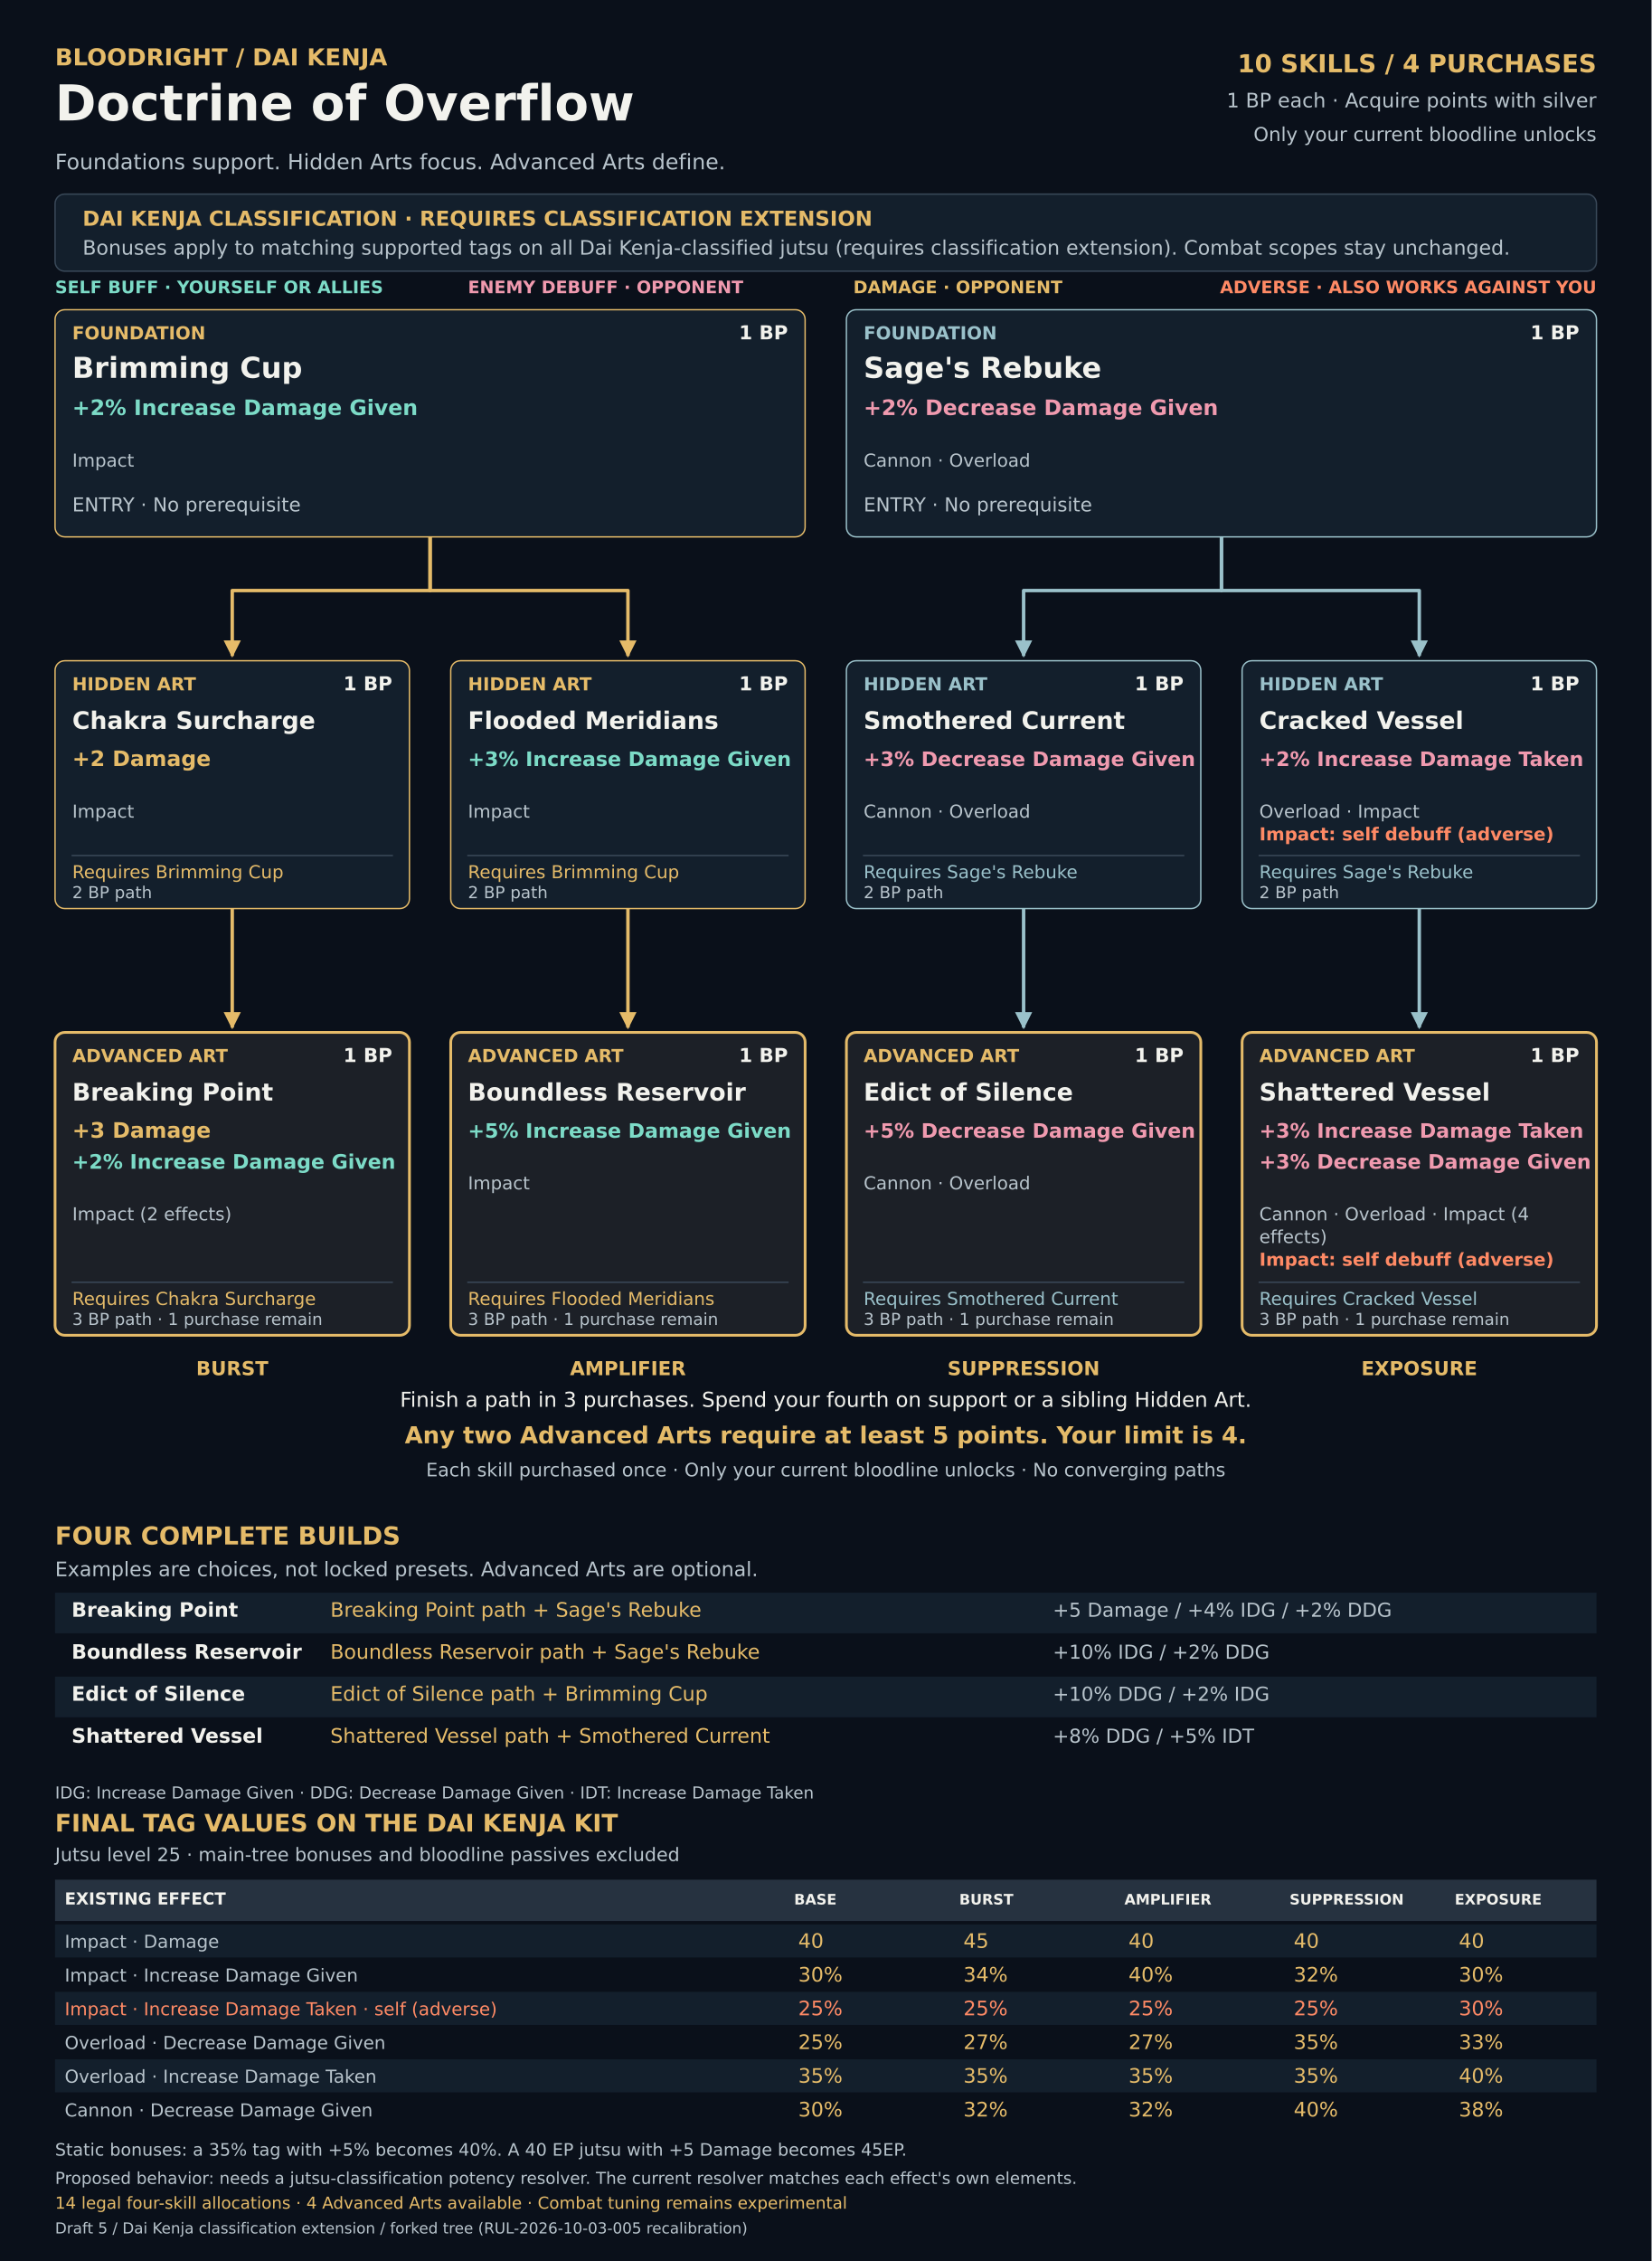
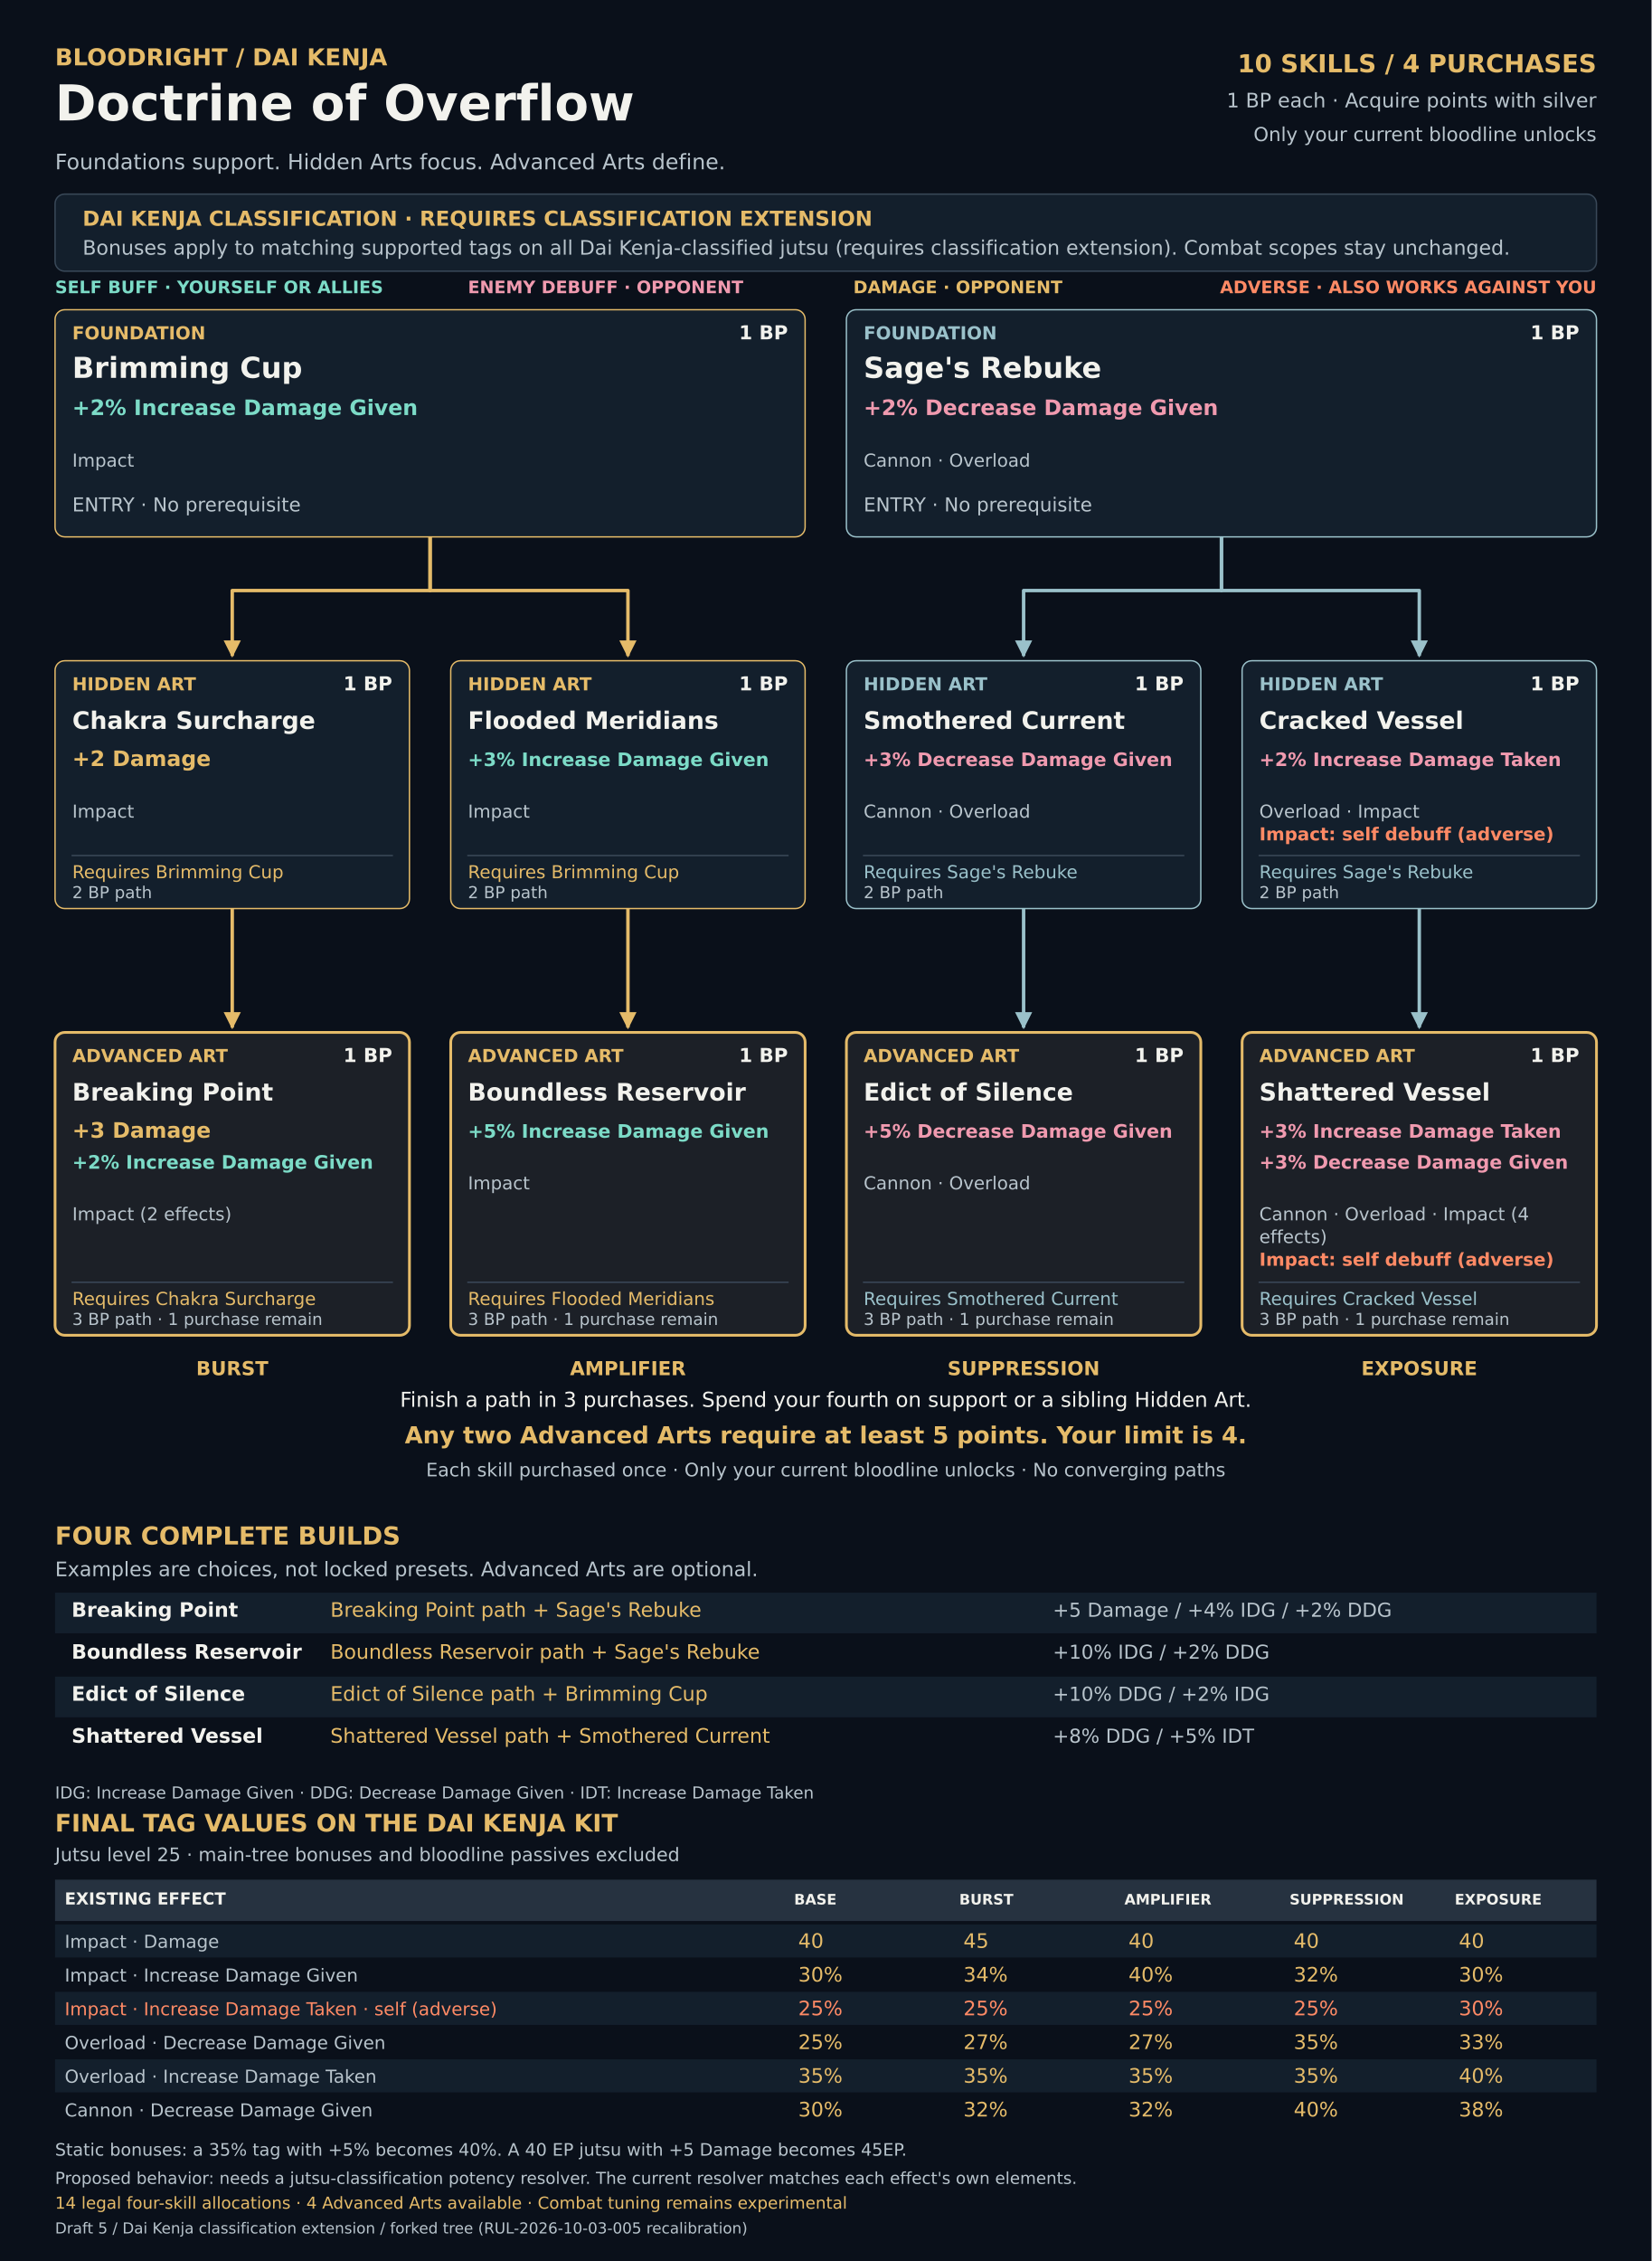
<svg xmlns="http://www.w3.org/2000/svg" width="2400" height="3285" viewBox="0 0 2400 3285" role="img" aria-labelledby="title desc">
  <defs>
    <marker id="arrow-0" viewBox="0 0 10 10" refX="9" refY="5" markerWidth="5" markerHeight="5" orient="auto">
      <path d="M0 0L10 5L0 10Z" fill="#e5bb69" />
    </marker>
    <marker id="arrow-1" viewBox="0 0 10 10" refX="9" refY="5" markerWidth="5" markerHeight="5" orient="auto">
      <path d="M0 0L10 5L0 10Z" fill="#9ac1ca" />
    </marker>
    <marker id="arrow-2" viewBox="0 0 10 10" refX="9" refY="5" markerWidth="5" markerHeight="5" orient="auto">
      <path d="M0 0L10 5L0 10Z" fill="#b8d98d" />
    </marker>
    <marker id="arrow-3" viewBox="0 0 10 10" refX="9" refY="5" markerWidth="5" markerHeight="5" orient="auto">
      <path d="M0 0L10 5L0 10Z" fill="#d9a6e0" />
    </marker>
  </defs>
  <g font-family="DejaVu Sans, sans-serif">
    <rect x="0" y="0" width="2400" height="3285" rx="0" fill="#0a101a" />
    <text x="80" y="95" font-size="34" font-weight="700" fill="#e5bb69" text-anchor="start">BLOODRIGHT / DAI KENJA</text>
    <text x="80" y="175" font-size="72" font-weight="700" fill="#f2f2ed" text-anchor="start">Doctrine of Overflow</text>
    <text x="80" y="246" font-size="31" font-weight="400" fill="#b8c4cc" text-anchor="start">Foundations support. Hidden Arts focus. Advanced Arts define.</text>
    <text x="2320" y="105" font-size="36" font-weight="700" fill="#e5bb69" text-anchor="end">10 SKILLS  /  4 PURCHASES</text>
    <text x="2320" y="156" font-size="29" font-weight="400" fill="#b8c4cc" text-anchor="end">1 BP each · Acquire points with silver</text>
    <text x="2320" y="205" font-size="28" font-weight="400" fill="#b8c4cc" text-anchor="end">Only your current bloodline unlocks</text>
    <rect x="80" y="282" width="2240" height="112" rx="14" fill="#131f2c" stroke="#394858" stroke-width="2" />
    <text x="120" y="328" font-size="30" font-weight="700" fill="#e5bb69" text-anchor="start">DAI KENJA CLASSIFICATION · REQUIRES CLASSIFICATION EXTENSION</text>
    <text x="120" y="370" font-size="29" font-weight="400" fill="#b8c4cc" text-anchor="start">Bonuses apply to matching supported tags on all Dai Kenja-classified jutsu (requires classification extension). Combat scopes stay unchanged.</text>
    <text x="80" y="426" font-size="25" font-weight="700" fill="#7cdbc7" text-anchor="start">SELF BUFF · YOURSELF OR ALLIES</text>
    <text x="680" y="426" font-size="25" font-weight="700" fill="#f09aaf" text-anchor="start">ENEMY DEBUFF · OPPONENT</text>
    <text x="1240" y="426" font-size="25" font-weight="700" fill="#e5bb69" text-anchor="start">DAMAGE · OPPONENT</text>
    <text x="2320" y="426" font-size="25" font-weight="700" fill="#ff8a65" text-anchor="end">ADVERSE · ALSO WORKS AGAINST YOU</text>
    <path id="edge-02-03" data-from="02" data-to="03" d="M337.5 1320 V1493" fill="none" stroke="#e5bb69" stroke-width="5" stroke-linejoin="round" marker-end="url(#arrow-0)" />
    <path id="edge-04-05" data-from="04" data-to="05" d="M912.5 1320 V1493" fill="none" stroke="#e5bb69" stroke-width="5" stroke-linejoin="round" marker-end="url(#arrow-0)" />
    <path id="edge-01-02" data-from="01" data-to="02" d="M625 780 V858 H337.5 V953" fill="none" stroke="#e5bb69" stroke-width="5" stroke-linejoin="round" marker-end="url(#arrow-0)" />
    <path id="edge-01-04" data-from="01" data-to="04" d="M625 780 V858 H912.5 V953" fill="none" stroke="#e5bb69" stroke-width="5" stroke-linejoin="round" marker-end="url(#arrow-0)" />
    <path id="edge-07-08" data-from="07" data-to="08" d="M1487.5 1320 V1493" fill="none" stroke="#9ac1ca" stroke-width="5" stroke-linejoin="round" marker-end="url(#arrow-1)" />
    <path id="edge-09-10" data-from="09" data-to="10" d="M2062.5 1320 V1493" fill="none" stroke="#9ac1ca" stroke-width="5" stroke-linejoin="round" marker-end="url(#arrow-1)" />
    <path id="edge-06-07" data-from="06" data-to="07" d="M1775 780 V858 H1487.5 V953" fill="none" stroke="#9ac1ca" stroke-width="5" stroke-linejoin="round" marker-end="url(#arrow-1)" />
    <path id="edge-06-09" data-from="06" data-to="09" d="M1775 780 V858 H2062.5 V953" fill="none" stroke="#9ac1ca" stroke-width="5" stroke-linejoin="round" marker-end="url(#arrow-1)" />
    <g id="node-01" data-cost="1" data-prerequisites="" data-potency-classification="Dai Kenja">
      <rect x="80" y="450" width="1090" height="330" rx="14" fill="#131f2c" stroke="#e5bb69" stroke-width="2" />
      <text x="105.0" y="493" font-size="26" font-weight="700" fill="#e5bb69" text-anchor="start">FOUNDATION</text>
      <text x="1145.0" y="493" font-size="28" font-weight="700" fill="#f2f2ed" text-anchor="end">1 BP</text>
      <text x="105.0" y="549" font-size="42" font-weight="700" fill="#f2f2ed" text-anchor="start">Brimming Cup</text>
      <text x="105.0" y="603" font-size="31" font-weight="700" fill="#7cdbc7" text-anchor="start">+2% Increase Damage Given</text>
      <text x="105.0" y="678" font-size="26" font-weight="400" fill="#b8c4cc" text-anchor="start">Impact</text>
      <text x="105.0" y="743" font-size="28" font-weight="400" fill="#b8c4cc" text-anchor="start">ENTRY · No prerequisite</text>
    </g>
    <g id="node-06" data-cost="1" data-prerequisites="" data-potency-classification="Dai Kenja">
      <rect x="1230" y="450" width="1090" height="330" rx="14" fill="#131f2c" stroke="#9ac1ca" stroke-width="2" />
      <text x="1255.0" y="493" font-size="26" font-weight="700" fill="#9ac1ca" text-anchor="start">FOUNDATION</text>
      <text x="2295.0" y="493" font-size="28" font-weight="700" fill="#f2f2ed" text-anchor="end">1 BP</text>
      <text x="1255.0" y="549" font-size="42" font-weight="700" fill="#f2f2ed" text-anchor="start">Sage's Rebuke</text>
      <text x="1255.0" y="603" font-size="31" font-weight="700" fill="#f09aaf" text-anchor="start">+2% Decrease Damage Given</text>
      <text x="1255.0" y="678" font-size="26" font-weight="400" fill="#b8c4cc" text-anchor="start">Cannon · Overload</text>
      <text x="1255.0" y="743" font-size="28" font-weight="400" fill="#b8c4cc" text-anchor="start">ENTRY · No prerequisite</text>
    </g>
    <g id="node-02" data-cost="1" data-prerequisites="01" data-potency-classification="Dai Kenja">
      <rect x="80" y="960" width="515" height="360" rx="14" fill="#131f2c" stroke="#e5bb69" stroke-width="2" />
      <text x="105.0" y="1003" font-size="26" font-weight="700" fill="#e5bb69" text-anchor="start">HIDDEN ART</text>
      <text x="570.0" y="1003" font-size="28" font-weight="700" fill="#f2f2ed" text-anchor="end">1 BP</text>
      <text x="105.0" y="1059" font-size="35" font-weight="700" fill="#f2f2ed" text-anchor="start">Chakra Surcharge</text>
      <text x="105.0" y="1113" font-size="31" font-weight="700" fill="#e5bb69" text-anchor="start">+2 Damage</text>
      <text x="105.0" y="1188" font-size="26" font-weight="400" fill="#b8c4cc" text-anchor="start">Impact</text>
      <path d="M104 1243 L571 1243" fill="none" stroke="#394858" stroke-width="2" />
      <text x="105.0" y="1276" font-size="26" font-weight="400" fill="#e5bb69" text-anchor="start">Requires Brimming Cup</text>
      <text x="105.0" y="1305" font-size="24" font-weight="400" fill="#b8c4cc" text-anchor="start">2 BP path</text>
    </g>
    <g id="node-04" data-cost="1" data-prerequisites="01" data-potency-classification="Dai Kenja">
      <rect x="655" y="960" width="515" height="360" rx="14" fill="#131f2c" stroke="#e5bb69" stroke-width="2" />
      <text x="680.0" y="1003" font-size="26" font-weight="700" fill="#e5bb69" text-anchor="start">HIDDEN ART</text>
      <text x="1145.0" y="1003" font-size="28" font-weight="700" fill="#f2f2ed" text-anchor="end">1 BP</text>
      <text x="680.0" y="1059" font-size="35" font-weight="700" fill="#f2f2ed" text-anchor="start">Flooded Meridians</text>
-       <text x="680.0" y="1113" font-size="29" font-weight="700" fill="#7cdbc7" text-anchor="start">+3% Increase Damage Given</text>
+       <text x="680.0" y="1113" font-size="27" font-weight="700" fill="#7cdbc7" text-anchor="start">+3% Increase Damage Given</text>
      <text x="680.0" y="1188" font-size="26" font-weight="400" fill="#b8c4cc" text-anchor="start">Impact</text>
      <path d="M679 1243 L1146 1243" fill="none" stroke="#394858" stroke-width="2" />
      <text x="680.0" y="1276" font-size="26" font-weight="400" fill="#e5bb69" text-anchor="start">Requires Brimming Cup</text>
      <text x="680.0" y="1305" font-size="24" font-weight="400" fill="#b8c4cc" text-anchor="start">2 BP path</text>
    </g>
    <g id="node-07" data-cost="1" data-prerequisites="06" data-potency-classification="Dai Kenja">
      <rect x="1230" y="960" width="515" height="360" rx="14" fill="#131f2c" stroke="#9ac1ca" stroke-width="2" />
      <text x="1255.0" y="1003" font-size="26" font-weight="700" fill="#9ac1ca" text-anchor="start">HIDDEN ART</text>
      <text x="1720.0" y="1003" font-size="28" font-weight="700" fill="#f2f2ed" text-anchor="end">1 BP</text>
      <text x="1255.0" y="1059" font-size="35" font-weight="700" fill="#f2f2ed" text-anchor="start">Smothered Current</text>
-       <text x="1255.0" y="1113" font-size="29" font-weight="700" fill="#f09aaf" text-anchor="start">+3% Decrease Damage Given</text>
+       <text x="1255.0" y="1113" font-size="27" font-weight="700" fill="#f09aaf" text-anchor="start">+3% Decrease Damage Given</text>
      <text x="1255.0" y="1188" font-size="26" font-weight="400" fill="#b8c4cc" text-anchor="start">Cannon · Overload</text>
      <path d="M1254 1243 L1721 1243" fill="none" stroke="#394858" stroke-width="2" />
      <text x="1255.0" y="1276" font-size="26" font-weight="400" fill="#9ac1ca" text-anchor="start">Requires Sage's Rebuke</text>
      <text x="1255.0" y="1305" font-size="24" font-weight="400" fill="#b8c4cc" text-anchor="start">2 BP path</text>
    </g>
    <g id="node-09" data-cost="1" data-prerequisites="06" data-potency-classification="Dai Kenja">
      <rect x="1805" y="960" width="515" height="360" rx="14" fill="#131f2c" stroke="#9ac1ca" stroke-width="2" />
      <text x="1830.0" y="1003" font-size="26" font-weight="700" fill="#9ac1ca" text-anchor="start">HIDDEN ART</text>
      <text x="2295.0" y="1003" font-size="28" font-weight="700" fill="#f2f2ed" text-anchor="end">1 BP</text>
      <text x="1830.0" y="1059" font-size="35" font-weight="700" fill="#f2f2ed" text-anchor="start">Cracked Vessel</text>
-       <text x="1830.0" y="1113" font-size="29" font-weight="700" fill="#f09aaf" text-anchor="start">+2% Increase Damage Taken</text>
+       <text x="1830.0" y="1113" font-size="27" font-weight="700" fill="#f09aaf" text-anchor="start">+2% Increase Damage Taken</text>
      <text x="1830.0" y="1188" font-size="26" font-weight="400" fill="#b8c4cc" text-anchor="start">Overload · Impact</text>
      <text x="1830.0" y="1221" font-size="26" font-weight="700" fill="#ff8a65" text-anchor="start">Impact: self debuff (adverse)</text>
      <path d="M1829 1243 L2296 1243" fill="none" stroke="#394858" stroke-width="2" />
      <text x="1830.0" y="1276" font-size="26" font-weight="400" fill="#9ac1ca" text-anchor="start">Requires Sage's Rebuke</text>
      <text x="1830.0" y="1305" font-size="24" font-weight="400" fill="#b8c4cc" text-anchor="start">2 BP path</text>
    </g>
    <g id="node-03" data-cost="1" data-prerequisites="02" data-potency-classification="Dai Kenja">
      <rect x="80" y="1500" width="515" height="440" rx="14" fill="#1c2027" stroke="#e5bb69" stroke-width="4" />
      <text x="105.0" y="1543" font-size="26" font-weight="700" fill="#e5bb69" text-anchor="start">ADVANCED ART</text>
      <text x="570.0" y="1543" font-size="28" font-weight="700" fill="#f2f2ed" text-anchor="end">1 BP</text>
      <text x="105.0" y="1599" font-size="35" font-weight="700" fill="#f2f2ed" text-anchor="start">Breaking Point</text>
      <text x="105.0" y="1653" font-size="31" font-weight="700" fill="#e5bb69" text-anchor="start">+3 Damage</text>
-       <text x="105.0" y="1698" font-size="29" font-weight="700" fill="#7cdbc7" text-anchor="start">+2% Increase Damage Given</text>
+       <text x="105.0" y="1698" font-size="27" font-weight="700" fill="#7cdbc7" text-anchor="start">+2% Increase Damage Given</text>
      <text x="105.0" y="1773" font-size="26" font-weight="400" fill="#b8c4cc" text-anchor="start">Impact (2 effects)</text>
      <path d="M104 1863 L571 1863" fill="none" stroke="#394858" stroke-width="2" />
      <text x="105.0" y="1896" font-size="26" font-weight="400" fill="#e5bb69" text-anchor="start">Requires Chakra Surcharge</text>
      <text x="105.0" y="1925" font-size="24" font-weight="400" fill="#b8c4cc" text-anchor="start">3 BP path · 1 purchase remain</text>
    </g>
    <g id="node-05" data-cost="1" data-prerequisites="04" data-potency-classification="Dai Kenja">
      <rect x="655" y="1500" width="515" height="440" rx="14" fill="#1c2027" stroke="#e5bb69" stroke-width="4" />
      <text x="680.0" y="1543" font-size="26" font-weight="700" fill="#e5bb69" text-anchor="start">ADVANCED ART</text>
      <text x="1145.0" y="1543" font-size="28" font-weight="700" fill="#f2f2ed" text-anchor="end">1 BP</text>
      <text x="680.0" y="1599" font-size="35" font-weight="700" fill="#f2f2ed" text-anchor="start">Boundless Reservoir</text>
-       <text x="680.0" y="1653" font-size="29" font-weight="700" fill="#7cdbc7" text-anchor="start">+5% Increase Damage Given</text>
+       <text x="680.0" y="1653" font-size="27" font-weight="700" fill="#7cdbc7" text-anchor="start">+5% Increase Damage Given</text>
      <text x="680.0" y="1728" font-size="26" font-weight="400" fill="#b8c4cc" text-anchor="start">Impact</text>
      <path d="M679 1863 L1146 1863" fill="none" stroke="#394858" stroke-width="2" />
      <text x="680.0" y="1896" font-size="26" font-weight="400" fill="#e5bb69" text-anchor="start">Requires Flooded Meridians</text>
      <text x="680.0" y="1925" font-size="24" font-weight="400" fill="#b8c4cc" text-anchor="start">3 BP path · 1 purchase remain</text>
    </g>
    <g id="node-08" data-cost="1" data-prerequisites="07" data-potency-classification="Dai Kenja">
      <rect x="1230" y="1500" width="515" height="440" rx="14" fill="#1c2027" stroke="#e5bb69" stroke-width="4" />
      <text x="1255.0" y="1543" font-size="26" font-weight="700" fill="#e5bb69" text-anchor="start">ADVANCED ART</text>
      <text x="1720.0" y="1543" font-size="28" font-weight="700" fill="#f2f2ed" text-anchor="end">1 BP</text>
      <text x="1255.0" y="1599" font-size="35" font-weight="700" fill="#f2f2ed" text-anchor="start">Edict of Silence</text>
-       <text x="1255.0" y="1653" font-size="29" font-weight="700" fill="#f09aaf" text-anchor="start">+5% Decrease Damage Given</text>
+       <text x="1255.0" y="1653" font-size="27" font-weight="700" fill="#f09aaf" text-anchor="start">+5% Decrease Damage Given</text>
      <text x="1255.0" y="1728" font-size="26" font-weight="400" fill="#b8c4cc" text-anchor="start">Cannon · Overload</text>
      <path d="M1254 1863 L1721 1863" fill="none" stroke="#394858" stroke-width="2" />
      <text x="1255.0" y="1896" font-size="26" font-weight="400" fill="#9ac1ca" text-anchor="start">Requires Smothered Current</text>
      <text x="1255.0" y="1925" font-size="24" font-weight="400" fill="#b8c4cc" text-anchor="start">3 BP path · 1 purchase remain</text>
    </g>
    <g id="node-10" data-cost="1" data-prerequisites="09" data-potency-classification="Dai Kenja">
      <rect x="1805" y="1500" width="515" height="440" rx="14" fill="#1c2027" stroke="#e5bb69" stroke-width="4" />
      <text x="1830.0" y="1543" font-size="26" font-weight="700" fill="#e5bb69" text-anchor="start">ADVANCED ART</text>
      <text x="2295.0" y="1543" font-size="28" font-weight="700" fill="#f2f2ed" text-anchor="end">1 BP</text>
      <text x="1830.0" y="1599" font-size="35" font-weight="700" fill="#f2f2ed" text-anchor="start">Shattered Vessel</text>
-       <text x="1830.0" y="1653" font-size="29" font-weight="700" fill="#f09aaf" text-anchor="start">+3% Increase Damage Taken</text>
-       <text x="1830.0" y="1698" font-size="29" font-weight="700" fill="#f09aaf" text-anchor="start">+3% Decrease Damage Given</text>
+       <text x="1830.0" y="1653" font-size="27" font-weight="700" fill="#f09aaf" text-anchor="start">+3% Increase Damage Taken</text>
+       <text x="1830.0" y="1698" font-size="27" font-weight="700" fill="#f09aaf" text-anchor="start">+3% Decrease Damage Given</text>
      <text x="1830.0" y="1773" font-size="26" font-weight="400" fill="#b8c4cc" text-anchor="start">Cannon · Overload · Impact (4</text>
      <text x="1830.0" y="1806" font-size="26" font-weight="400" fill="#b8c4cc" text-anchor="start">effects)</text>
      <text x="1830.0" y="1839" font-size="26" font-weight="700" fill="#ff8a65" text-anchor="start">Impact: self debuff (adverse)</text>
      <path d="M1829 1863 L2296 1863" fill="none" stroke="#394858" stroke-width="2" />
      <text x="1830.0" y="1896" font-size="26" font-weight="400" fill="#9ac1ca" text-anchor="start">Requires Cracked Vessel</text>
      <text x="1830.0" y="1925" font-size="24" font-weight="400" fill="#b8c4cc" text-anchor="start">3 BP path · 1 purchase remain</text>
    </g>
    <text x="337.5" y="1998" font-size="28" font-weight="700" fill="#e5bb69" text-anchor="middle">BURST</text>
    <text x="912.5" y="1998" font-size="28" font-weight="700" fill="#e5bb69" text-anchor="middle">AMPLIFIER</text>
    <text x="1487.5" y="1998" font-size="28" font-weight="700" fill="#e5bb69" text-anchor="middle">SUPPRESSION</text>
    <text x="2062.5" y="1998" font-size="28" font-weight="700" fill="#e5bb69" text-anchor="middle">EXPOSURE</text>
    <text x="1200.0" y="2044" font-size="30" font-weight="400" fill="#f2f2ed" text-anchor="middle">Finish a path in 3 purchases. Spend your fourth on support or a sibling Hidden Art.</text>
    <text x="1200.0" y="2097" font-size="34" font-weight="700" fill="#e5bb69" text-anchor="middle">Any two Advanced Arts require at least 5 points. Your limit is 4.</text>
    <text x="1200.0" y="2145" font-size="27" font-weight="400" fill="#b8c4cc" text-anchor="middle">Each skill purchased once · Only your current bloodline unlocks · No converging paths</text>
    <text x="80" y="2244" font-size="36" font-weight="700" fill="#e5bb69" text-anchor="start">FOUR COMPLETE BUILDS</text>
    <text x="80" y="2290" font-size="29" font-weight="400" fill="#b8c4cc" text-anchor="start">Examples are choices, not locked presets. Advanced Arts are optional.</text>
    <rect x="80" y="2314" width="2240" height="59" rx="0" fill="#131f2c" />
    <text x="104" y="2349" font-size="29" font-weight="700" fill="#f2f2ed" text-anchor="start">Breaking Point</text>
    <text x="480" y="2349" font-size="29" font-weight="400" fill="#e5bb69" text-anchor="start">Breaking Point path + Sage's Rebuke</text>
    <text x="1530" y="2349" font-size="28" font-weight="400" fill="#b8c4cc" text-anchor="start">+5 Damage / +4% IDG / +2% DDG</text>
    <rect x="80" y="2375" width="2240" height="59" rx="0" fill="#0a101a" />
    <text x="104" y="2410" font-size="29" font-weight="700" fill="#f2f2ed" text-anchor="start">Boundless Reservoir</text>
    <text x="480" y="2410" font-size="29" font-weight="400" fill="#e5bb69" text-anchor="start">Boundless Reservoir path + Sage's Rebuke</text>
    <text x="1530" y="2410" font-size="28" font-weight="400" fill="#b8c4cc" text-anchor="start">+10% IDG / +2% DDG</text>
    <rect x="80" y="2436" width="2240" height="59" rx="0" fill="#131f2c" />
    <text x="104" y="2471" font-size="29" font-weight="700" fill="#f2f2ed" text-anchor="start">Edict of Silence</text>
    <text x="480" y="2471" font-size="29" font-weight="400" fill="#e5bb69" text-anchor="start">Edict of Silence path + Brimming Cup</text>
    <text x="1530" y="2471" font-size="28" font-weight="400" fill="#b8c4cc" text-anchor="start">+10% DDG / +2% IDG</text>
    <rect x="80" y="2497" width="2240" height="59" rx="0" fill="#0a101a" />
    <text x="104" y="2532" font-size="29" font-weight="700" fill="#f2f2ed" text-anchor="start">Shattered Vessel</text>
    <text x="480" y="2532" font-size="29" font-weight="400" fill="#e5bb69" text-anchor="start">Shattered Vessel path + Smothered Current</text>
    <text x="1530" y="2532" font-size="28" font-weight="400" fill="#b8c4cc" text-anchor="start">+8% DDG / +5% IDT</text>
    <text x="80" y="2613" font-size="24" font-weight="400" fill="#b8c4cc" text-anchor="start">IDG: Increase Damage Given · DDG: Decrease Damage Given · IDT: Increase Damage Taken</text>
    <text x="80" y="2661" font-size="35" font-weight="700" fill="#e5bb69" text-anchor="start">FINAL TAG VALUES ON THE DAI KENJA KIT</text>
    <text x="80" y="2704" font-size="27" font-weight="400" fill="#b8c4cc" text-anchor="start">Jutsu level 25 · main-tree bonuses and bloodline passives excluded</text>
    <rect x="80" y="2731" width="2240" height="60" rx="0" fill="#263240" />
    <text x="94" y="2767" font-size="24" font-weight="700" fill="#f2f2ed" text-anchor="start">EXISTING EFFECT</text>
    <text x="1154.0" y="2767" font-size="21" font-weight="700" fill="#f2f2ed" text-anchor="start">BASE</text>
    <text x="1394.0" y="2767" font-size="21" font-weight="700" fill="#f2f2ed" text-anchor="start">BURST</text>
    <text x="1634.0" y="2767" font-size="21" font-weight="700" fill="#f2f2ed" text-anchor="start">AMPLIFIER</text>
    <text x="1874.0" y="2767" font-size="21" font-weight="700" fill="#f2f2ed" text-anchor="start">SUPPRESSION</text>
    <text x="2114.0" y="2767" font-size="21" font-weight="700" fill="#f2f2ed" text-anchor="start">EXPOSURE</text>
    <rect x="80" y="2796" width="2240" height="48" rx="0" fill="#131f2c" />
    <text x="94" y="2830" font-size="26" font-weight="400" fill="#b8c4cc" text-anchor="start">Impact · Damage</text>
    <text x="1160.0" y="2830" font-size="29" font-weight="400" fill="#e5bb69" text-anchor="start">40</text>
    <text x="1400.0" y="2830" font-size="29" font-weight="400" fill="#e5bb69" text-anchor="start">45</text>
    <text x="1640.0" y="2830" font-size="29" font-weight="400" fill="#e5bb69" text-anchor="start">40</text>
    <text x="1880.0" y="2830" font-size="29" font-weight="400" fill="#e5bb69" text-anchor="start">40</text>
    <text x="2120.0" y="2830" font-size="29" font-weight="400" fill="#e5bb69" text-anchor="start">40</text>
    <text x="94" y="2879" font-size="26" font-weight="400" fill="#b8c4cc" text-anchor="start">Impact · Increase Damage Given</text>
    <text x="1160.0" y="2879" font-size="29" font-weight="400" fill="#e5bb69" text-anchor="start">30%</text>
    <text x="1400.0" y="2879" font-size="29" font-weight="400" fill="#e5bb69" text-anchor="start">34%</text>
    <text x="1640.0" y="2879" font-size="29" font-weight="400" fill="#e5bb69" text-anchor="start">40%</text>
    <text x="1880.0" y="2879" font-size="29" font-weight="400" fill="#e5bb69" text-anchor="start">32%</text>
    <text x="2120.0" y="2879" font-size="29" font-weight="400" fill="#e5bb69" text-anchor="start">30%</text>
    <rect x="80" y="2894" width="2240" height="48" rx="0" fill="#131f2c" />
    <text x="94" y="2928" font-size="26" font-weight="400" fill="#ff8a65" text-anchor="start">Impact · Increase Damage Taken · self (adverse)</text>
    <text x="1160.0" y="2928" font-size="29" font-weight="400" fill="#ff8a65" text-anchor="start">25%</text>
    <text x="1400.0" y="2928" font-size="29" font-weight="400" fill="#ff8a65" text-anchor="start">25%</text>
    <text x="1640.0" y="2928" font-size="29" font-weight="400" fill="#ff8a65" text-anchor="start">25%</text>
    <text x="1880.0" y="2928" font-size="29" font-weight="400" fill="#ff8a65" text-anchor="start">25%</text>
    <text x="2120.0" y="2928" font-size="29" font-weight="400" fill="#ff8a65" text-anchor="start">30%</text>
    <text x="94" y="2977" font-size="26" font-weight="400" fill="#b8c4cc" text-anchor="start">Overload · Decrease Damage Given</text>
    <text x="1160.0" y="2977" font-size="29" font-weight="400" fill="#e5bb69" text-anchor="start">25%</text>
    <text x="1400.0" y="2977" font-size="29" font-weight="400" fill="#e5bb69" text-anchor="start">27%</text>
    <text x="1640.0" y="2977" font-size="29" font-weight="400" fill="#e5bb69" text-anchor="start">27%</text>
    <text x="1880.0" y="2977" font-size="29" font-weight="400" fill="#e5bb69" text-anchor="start">35%</text>
    <text x="2120.0" y="2977" font-size="29" font-weight="400" fill="#e5bb69" text-anchor="start">33%</text>
    <rect x="80" y="2992" width="2240" height="48" rx="0" fill="#131f2c" />
    <text x="94" y="3026" font-size="26" font-weight="400" fill="#b8c4cc" text-anchor="start">Overload · Increase Damage Taken</text>
    <text x="1160.0" y="3026" font-size="29" font-weight="400" fill="#e5bb69" text-anchor="start">35%</text>
    <text x="1400.0" y="3026" font-size="29" font-weight="400" fill="#e5bb69" text-anchor="start">35%</text>
    <text x="1640.0" y="3026" font-size="29" font-weight="400" fill="#e5bb69" text-anchor="start">35%</text>
    <text x="1880.0" y="3026" font-size="29" font-weight="400" fill="#e5bb69" text-anchor="start">35%</text>
    <text x="2120.0" y="3026" font-size="29" font-weight="400" fill="#e5bb69" text-anchor="start">40%</text>
    <text x="94" y="3075" font-size="26" font-weight="400" fill="#b8c4cc" text-anchor="start">Cannon · Decrease Damage Given</text>
    <text x="1160.0" y="3075" font-size="29" font-weight="400" fill="#e5bb69" text-anchor="start">30%</text>
    <text x="1400.0" y="3075" font-size="29" font-weight="400" fill="#e5bb69" text-anchor="start">32%</text>
    <text x="1640.0" y="3075" font-size="29" font-weight="400" fill="#e5bb69" text-anchor="start">32%</text>
    <text x="1880.0" y="3075" font-size="29" font-weight="400" fill="#e5bb69" text-anchor="start">40%</text>
    <text x="2120.0" y="3075" font-size="29" font-weight="400" fill="#e5bb69" text-anchor="start">38%</text>
    <text x="80" y="3132" font-size="25" font-weight="400" fill="#b8c4cc" text-anchor="start">Static bonuses: a 35% tag with +5% becomes 40%. A 40 EP jutsu with +5 Damage becomes 45EP.</text>
    <text x="80" y="3173" font-size="24" font-weight="400" fill="#b8c4cc" text-anchor="start">Proposed behavior: needs a jutsu-classification potency resolver. The current resolver matches each effect's own elements.</text>
    <text x="80" y="3209" font-size="24" font-weight="400" fill="#e5bb69" text-anchor="start">14 legal four-skill allocations · 4 Advanced Arts available · Combat tuning remains experimental</text>
    <text x="80" y="3245" font-size="22" font-weight="400" fill="#b8c4cc" text-anchor="start">Draft 5 / Dai Kenja classification extension / forked tree (RUL-2026-10-03-005 recalibration)</text>
  </g>
</svg>
